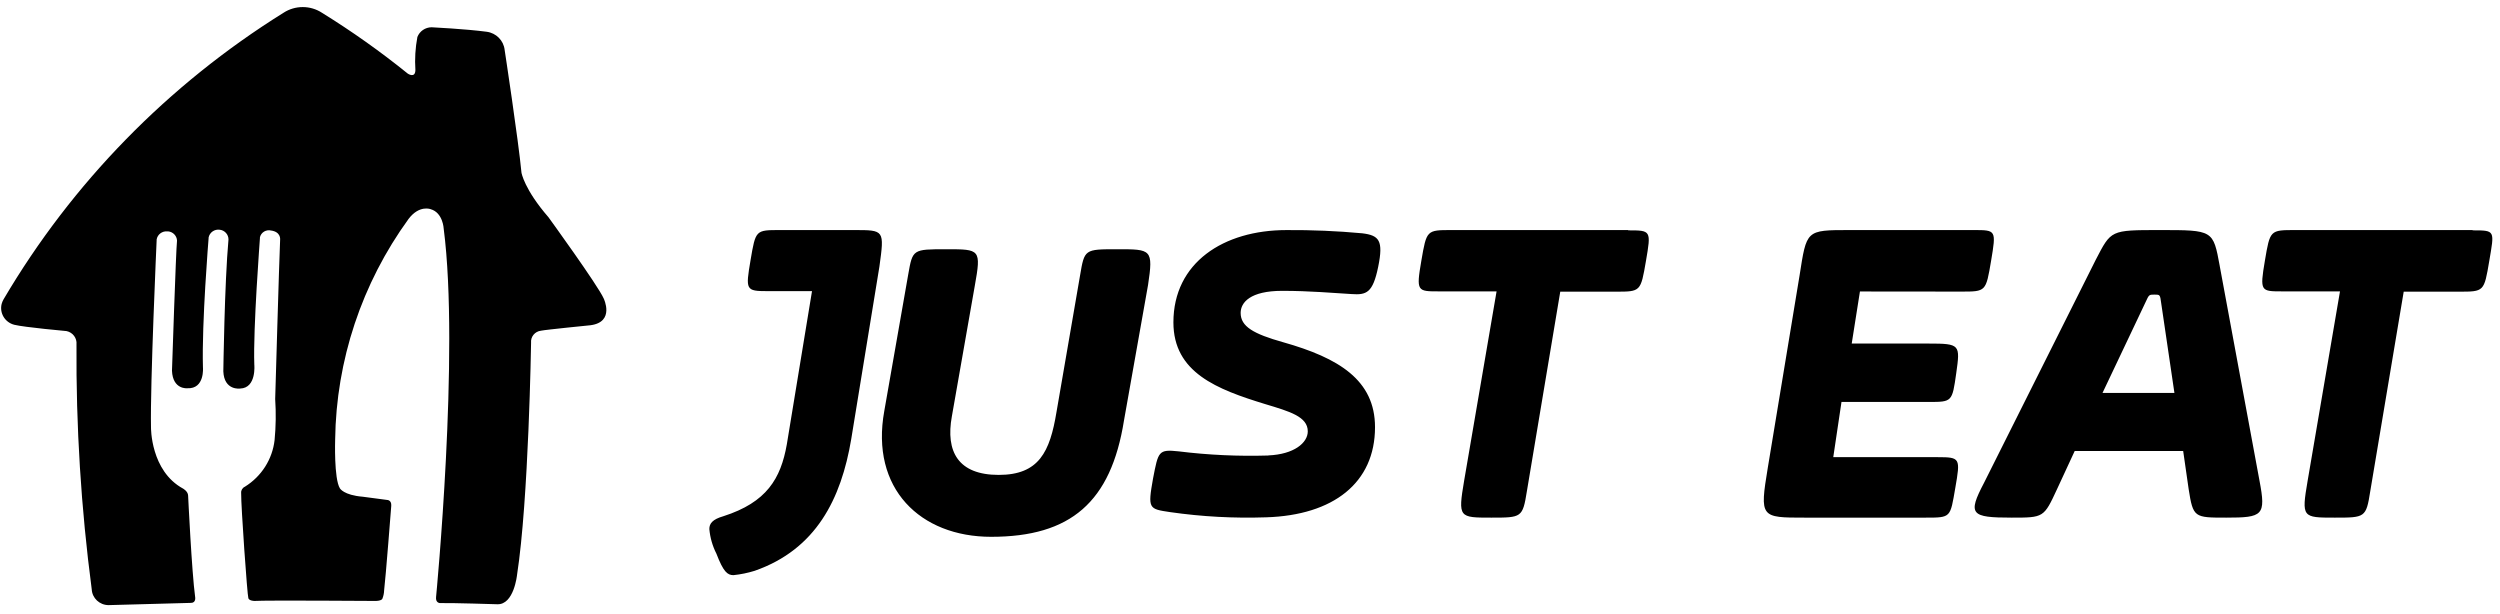
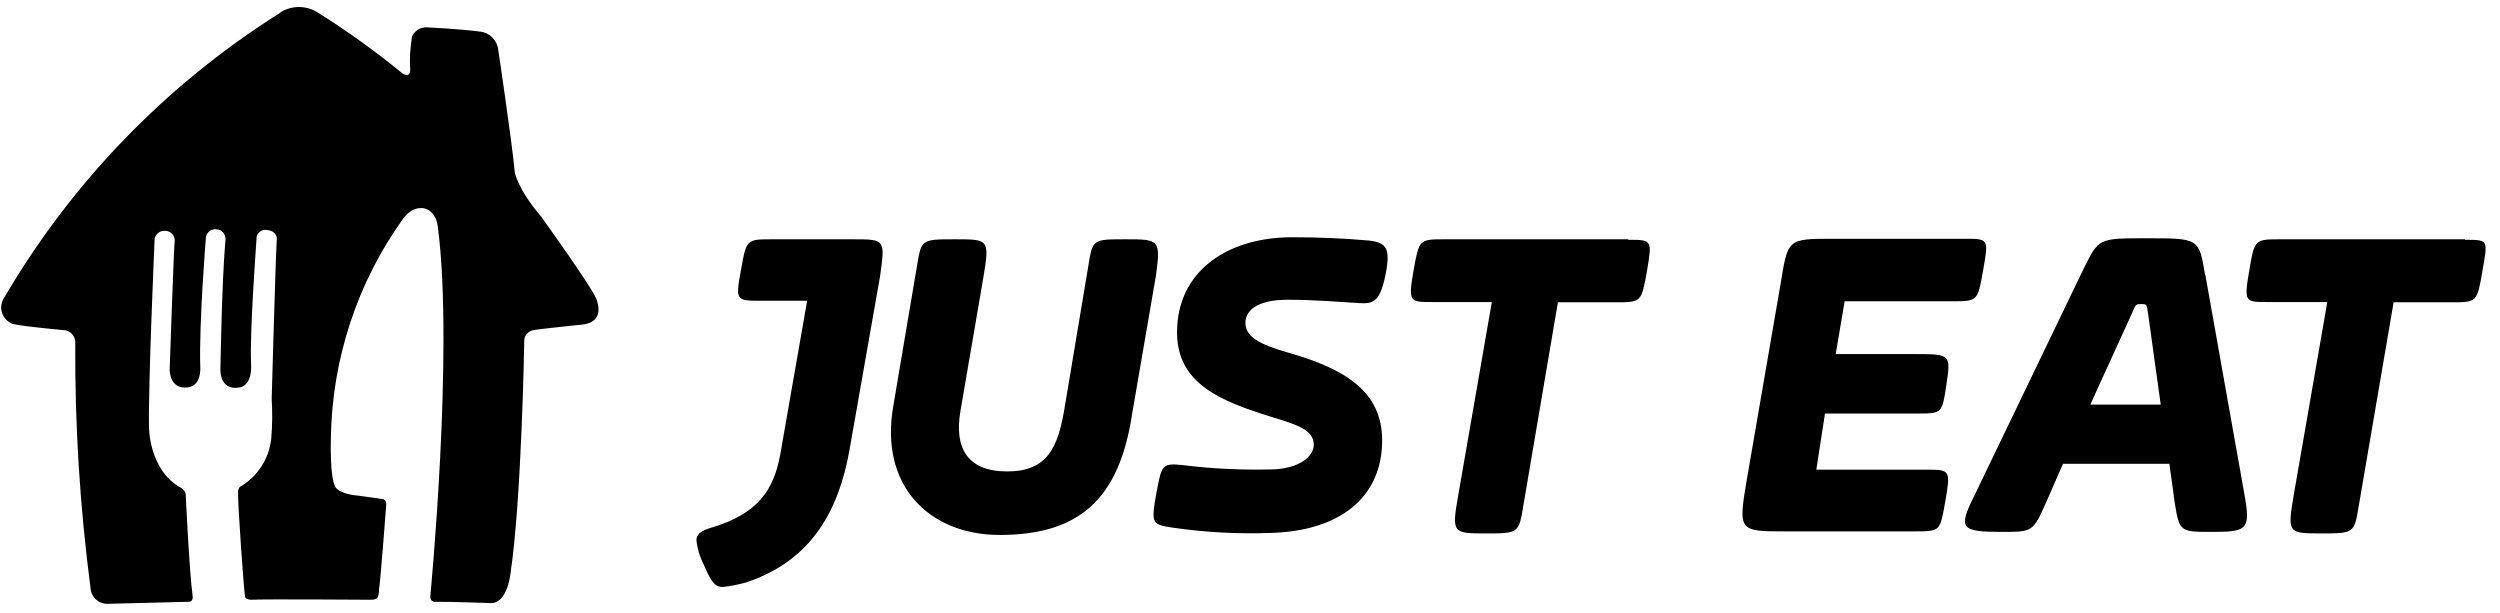
- <svg xmlns="http://www.w3.org/2000/svg" viewBox="0 0 163 40">
-   <g>
-     <path d="M18.477.838c.764-.502 1.76-.502 2.523 0 1.945 1.204 3.811 2.527 5.587 3.962 0 0 .484.33.497-.229-.048-.722-.005-1.447.129-2.158.147-.38.516-.633.929-.635 0 0 2.193.108 3.587.292.623.081 1.108.572 1.174 1.187 0 0 .897 5.88 1.097 8 0 0 .174 1.08 1.761 2.908 0 0 3.226 4.445 3.6 5.295 0 0 .749 1.537-.864 1.746 0 0-2.942.292-3.226.356-.397.046-.683.396-.645.787 0 0-.155 10.229-.916 15.143 0 0-.2 1.95-1.29 1.905 0 0-3.026-.095-3.73-.076 0 0-.303 0-.258-.4 0 0 1.542-15.95.497-24.013 0 0-.045-1.041-.852-1.27 0 0-.735-.292-1.438.635-3.052 4.204-4.722 9.227-4.787 14.394 0 0-.084 2.54.31 3.174 0 0 .244.445 1.496.546l1.587.21s.29 0 .265.38c0 0-.362 4.68-.465 5.512-.006.19-.045.376-.116.552 0 0-.058.159-.555.14 0 0-6.993-.05-7.78 0 0 0-.33 0-.4-.171-.071-.172-.484-6.039-.471-6.87-.013-.173.085-.335.245-.407 1.081-.671 1.793-1.79 1.935-3.04.085-.89.098-1.783.039-2.674 0 0 .258-8.971.323-10.413 0 0 .051-.489-.594-.577-.155-.037-.318-.01-.454.071-.135.082-.232.214-.269.367v.05c0 .051-.451 5.918-.367 8.254 0 0 .154 1.53-.923 1.562 0 0-1.045.153-1.097-1.123 0 0 .078-5.753.336-8.597.002-.325-.246-.6-.574-.635-.342-.047-.66.18-.723.514-.003.017-.003.034 0 .05 0 0-.452 5.506-.368 8.414 0 0 .13 1.41-1.013 1.358 0 0-.954.108-1.006-1.143 0 0 .258-7.879.329-8.488-.017-.31-.26-.564-.574-.597h-.065c-.334-.028-.634.201-.69.527-.003.019-.003.038 0 .057 0 0-.426 9.422-.368 12.19 0 0-.039 2.845 2.097 4 0 0 .316.178.323.451 0 0 .238 4.997.458 6.61 0 0 .077.387-.271.387l-5.375.146c-.584-.003-1.066-.454-1.096-1.029-.697-5.294-1.029-10.63-.994-15.968.04-.409-.238-.782-.645-.87 0 0-2.748-.247-3.413-.412-.608-.156-.974-.766-.82-1.365.029-.102.07-.2.123-.293C4.696 11.936 10.956 5.527 18.477.838zM55.697 15H50.84c-1.572 0-1.572 0-1.903 1.956-.33 1.956-.325 2.026 1.117 2.026h2.889L51.3 28.977c-.395 2.233-1.311 3.774-4.135 4.68-.721.207-.916.484-.916.836.05.563.207 1.108.46 1.604.456 1.19.722 1.403 1.112 1.403.468-.048.93-.143 1.382-.283 4-1.396 5.642-4.68 6.298-8.592l1.837-11.247C57.664 15 57.664 15 55.697 15M72.838 16.25c-2.13 0-2.13 0-2.419 1.713l-1.535 8.897c-.429 2.6-1.139 4.104-3.768 4.104-2.63 0-3.48-1.503-3.052-3.832l1.49-8.485c.43-2.397.352-2.397-1.848-2.397-2.201 0-2.201 0-2.49 1.645l-1.56 8.898C56.735 31.858 60.004 35 64.623 35c5.182 0 7.812-2.255 8.662-7.591l1.568-8.83c.352-2.329.211-2.329-1.99-2.329M82.693 29.693c1.673-.068 2.574-.818 2.574-1.569 0-.96-1.183-1.298-2.78-1.778-3.132-.96-5.981-2.049-5.981-5.328 0-3.894 3.269-6.017 7.371-6.017 1.65-.011 3.299.058 4.941.21 1.109.135 1.39.473 1.04 2.184-.35 1.71-.764 1.845-1.735 1.778-1.183-.068-2.718-.21-4.521-.21-2.086 0-2.712.757-2.712 1.44 0 .886.833 1.366 2.78 1.913 3.614 1.022 5.981 2.461 5.981 5.537 0 3.624-2.711 5.74-7.095 5.876-2.094.072-4.19-.041-6.263-.339-1.397-.209-1.466-.209-1.115-2.19.345-1.772.345-1.913 1.666-1.772 1.938.24 3.891.33 5.843.271M106.156 15h-11.51c-1.631 0-1.631 0-1.975 2.002-.343 2.002-.27 1.996 1.16 1.996h3.746l-2.116 12.347c-.404 2.405-.337 2.405 1.773 2.405 1.974 0 2.042 0 2.318-1.717l2.177-13.016h3.611c1.632 0 1.632 0 1.975-1.996.343-1.996.337-2.002-1.159-2.002M127.882 19.012c1.6 0 1.6 0 1.937-2.006.336-2.006.33-2.006-1.137-2.006H120.6c-2.874 0-2.802 0-3.271 2.978l-2.069 12.52c-.535 3.252-.469 3.252 2.405 3.252h7.884c1.672 0 1.6 0 1.936-1.937.337-1.938.331-2.006-1.136-2.006h-6.82l.536-3.6h5.677c1.539 0 1.539 0 1.804-1.87.264-1.868.264-1.937-1.804-1.937h-5.01l.536-3.395 6.614.007zM137.083 25.62l2.812-5.928c.221-.484.221-.484.578-.484.358 0 .364 0 .436.552l.863 5.86h-4.689zm7.645-8.274C144.298 15 144.298 15 140.83 15c-3.248 0-3.176 0-4.183 1.93l-7.287 14.548c-1.085 2.067-.864 2.272 1.799 2.272 2.098 0 2.098 0 2.962-1.862l1.15-2.483h7.072l.357 2.483c.292 1.862.364 1.862 2.455 1.862 2.384 0 2.598-.137 2.163-2.414l-2.591-13.99zM161.214 15h-11.57c-1.637 0-1.637 0-1.974 2.002-.337 2.002-.276 1.996 1.152 1.996h3.745l-2.109 12.347c-.41 2.405-.343 2.405 1.771 2.405 1.974 0 2.041 0 2.311-1.717l2.182-13.016h3.603c1.637 0 1.637 0 1.974-1.996.337-1.996.41-2.002-1.085-2.002" />
-   </g>
+ <svg xmlns="http://www.w3.org/2000/svg" viewBox="0 0 98 24">
+   <path d="M10.97.5c.45-.3 1.04-.3 1.5 0 1.15.72 2.26 1.52 3.31 2.38 0 0 .29.2.3-.14-.03-.43 0-.87.07-1.3a.6.6 0 01.55-.37s1.3.06 2.13.17a.8.8 0 01.7.71s.53 3.53.65 4.8c0 0 .1.65 1.04 1.75 0 0 1.92 2.67 2.14 3.18 0 0 .44.92-.51 1.04 0 0-1.75.18-1.92.22a.43.43 0 00-.38.47s-.1 6.14-.54 9.08c0 0-.12 1.17-.77 1.15 0 0-1.8-.06-2.21-.05 0 0-.18 0-.16-.24 0 0 .92-9.57.3-14.4 0 0-.03-.63-.5-.77 0 0-.44-.17-.86.38a15.14 15.14 0 00-2.84 8.64s-.05 1.52.18 1.9c0 0 .15.27.9.33l.93.13s.18 0 .16.23c0 0-.21 2.8-.28 3.3 0 .12-.02.23-.06.34 0 0-.04.09-.33.08 0 0-4.15-.03-4.62 0 0 0-.2 0-.24-.1-.04-.1-.29-3.63-.28-4.13 0-.1.05-.2.15-.24a2.48 2.48 0 001.15-1.82c.05-.54.05-1.07.02-1.6 0 0 .15-5.4.2-6.26 0 0 .02-.29-.36-.34a.36.36 0 00-.27.04.36.36 0 00-.16.22v.03c0 .03-.27 3.55-.22 4.95 0 0 .1.92-.55.94 0 0-.62.1-.65-.67 0 0 .05-3.46.2-5.16 0-.2-.14-.36-.34-.38a.38.38 0 00-.43.3v.04s-.27 3.3-.22 5.04c0 0 .08.85-.6.82 0 0-.56.06-.6-.69 0 0 .16-4.72.2-5.09a.38.38 0 00-.34-.36h-.04a.38.38 0 00-.41.32v.03s-.25 5.66-.22 7.32c0 0-.02 1.7 1.25 2.4 0 0 .18.1.19.27 0 0 .14 3 .27 3.96 0 0 .05.24-.16.24l-3.19.08a.65.65 0 01-.65-.61 70.71 70.71 0 01-.6-9.58.49.49 0 00-.37-.53S.94 12.8.55 12.71a.68.68 0 01-.41-1A32.72 32.72 0 0110.97.51zm22.46 8.88h-3.15c-1.02 0-1.02 0-1.23 1.19-.22 1.18-.21 1.22.72 1.22h1.87l-1.06 6.06c-.26 1.35-.85 2.28-2.68 2.83-.47.13-.6.3-.6.5.04.35.14.68.3.98.3.72.47.85.72.85.3-.03.6-.09.9-.17 2.6-.85 3.66-2.84 4.08-5.2l1.2-6.82c.2-1.44.2-1.44-1.07-1.44m10.67 0c-1.27 0-1.27 0-1.44 1.06l-.92 5.5c-.26 1.61-.68 2.54-2.26 2.54-1.57 0-2.08-.93-1.83-2.37l.9-5.25c.25-1.48.2-1.48-1.1-1.48-1.33 0-1.33 0-1.5 1.02l-.93 5.5c-.56 3.13 1.4 5.07 4.17 5.07 3.1 0 4.67-1.39 5.18-4.69l.94-5.46c.2-1.44.13-1.44-1.2-1.44m5.82 9.02c1.02-.05 1.57-.51 1.57-.97 0-.6-.72-.8-1.7-1.1-1.91-.6-3.66-1.27-3.66-3.3 0-2.42 2-3.73 4.51-3.73 1 0 2.02.04 3.02.13.68.08.85.3.64 1.35-.22 1.06-.47 1.14-1.06 1.1-.73-.04-1.67-.13-2.77-.13-1.27 0-1.66.47-1.66.9 0 .54.51.84 1.7 1.18 2.21.63 3.66 1.52 3.66 3.43 0 2.24-1.66 3.55-4.34 3.63-1.28.05-2.56-.02-3.83-.2-.85-.13-.9-.13-.68-1.36.21-1.1.21-1.18 1.02-1.1 1.18.15 2.38.2 3.57.17m13.91-9.02h-7.18c-1.02 0-1.02 0-1.24 1.23-.21 1.23-.16 1.23.73 1.23h2.34l-1.32 7.59c-.26 1.48-.21 1.48 1.1 1.48 1.24 0 1.28 0 1.45-1.06l1.36-8h2.26c1.01 0 1.01 0 1.23-1.22.21-1.23.2-1.23-.73-1.23m12.68 2.41c1.02 0 1.02 0 1.23-1.23.22-1.22.21-1.22-.72-1.22h-5.15c-1.83 0-1.78 0-2.08 1.82l-1.32 7.65c-.34 2-.3 2 1.53 2h5.02c1.07 0 1.02 0 1.24-1.2.2-1.18.2-1.22-.73-1.22H71.2l.34-2.2h3.62c.97 0 .97 0 1.14-1.14.17-1.15.17-1.19-1.15-1.19h-3.19l.35-2.07h4.2zm5.43 4.05l1.66-3.64c.13-.3.13-.3.34-.3.21 0 .21 0 .26.34l.5 3.6h-2.76zm4.5-5.08c-.24-1.44-.24-1.44-2.29-1.44-1.91 0-1.87 0-2.47 1.19l-4.3 8.93c-.63 1.26-.5 1.39 1.07 1.39 1.24 0 1.24 0 1.75-1.14l.67-1.53h4.17l.21 1.53c.18 1.14.22 1.14 1.45 1.14 1.4 0 1.53-.08 1.28-1.48l-1.53-8.59zm10.18-1.4H89.4c-1.02 0-1.02 0-1.23 1.23-.21 1.23-.17 1.23.72 1.23h2.34l-1.32 7.59c-.25 1.48-.21 1.48 1.1 1.48 1.24 0 1.28 0 1.45-1.06l1.37-8h2.25c1.02 0 1.02 0 1.23-1.22.21-1.23.26-1.23-.68-1.23" />
</svg>
